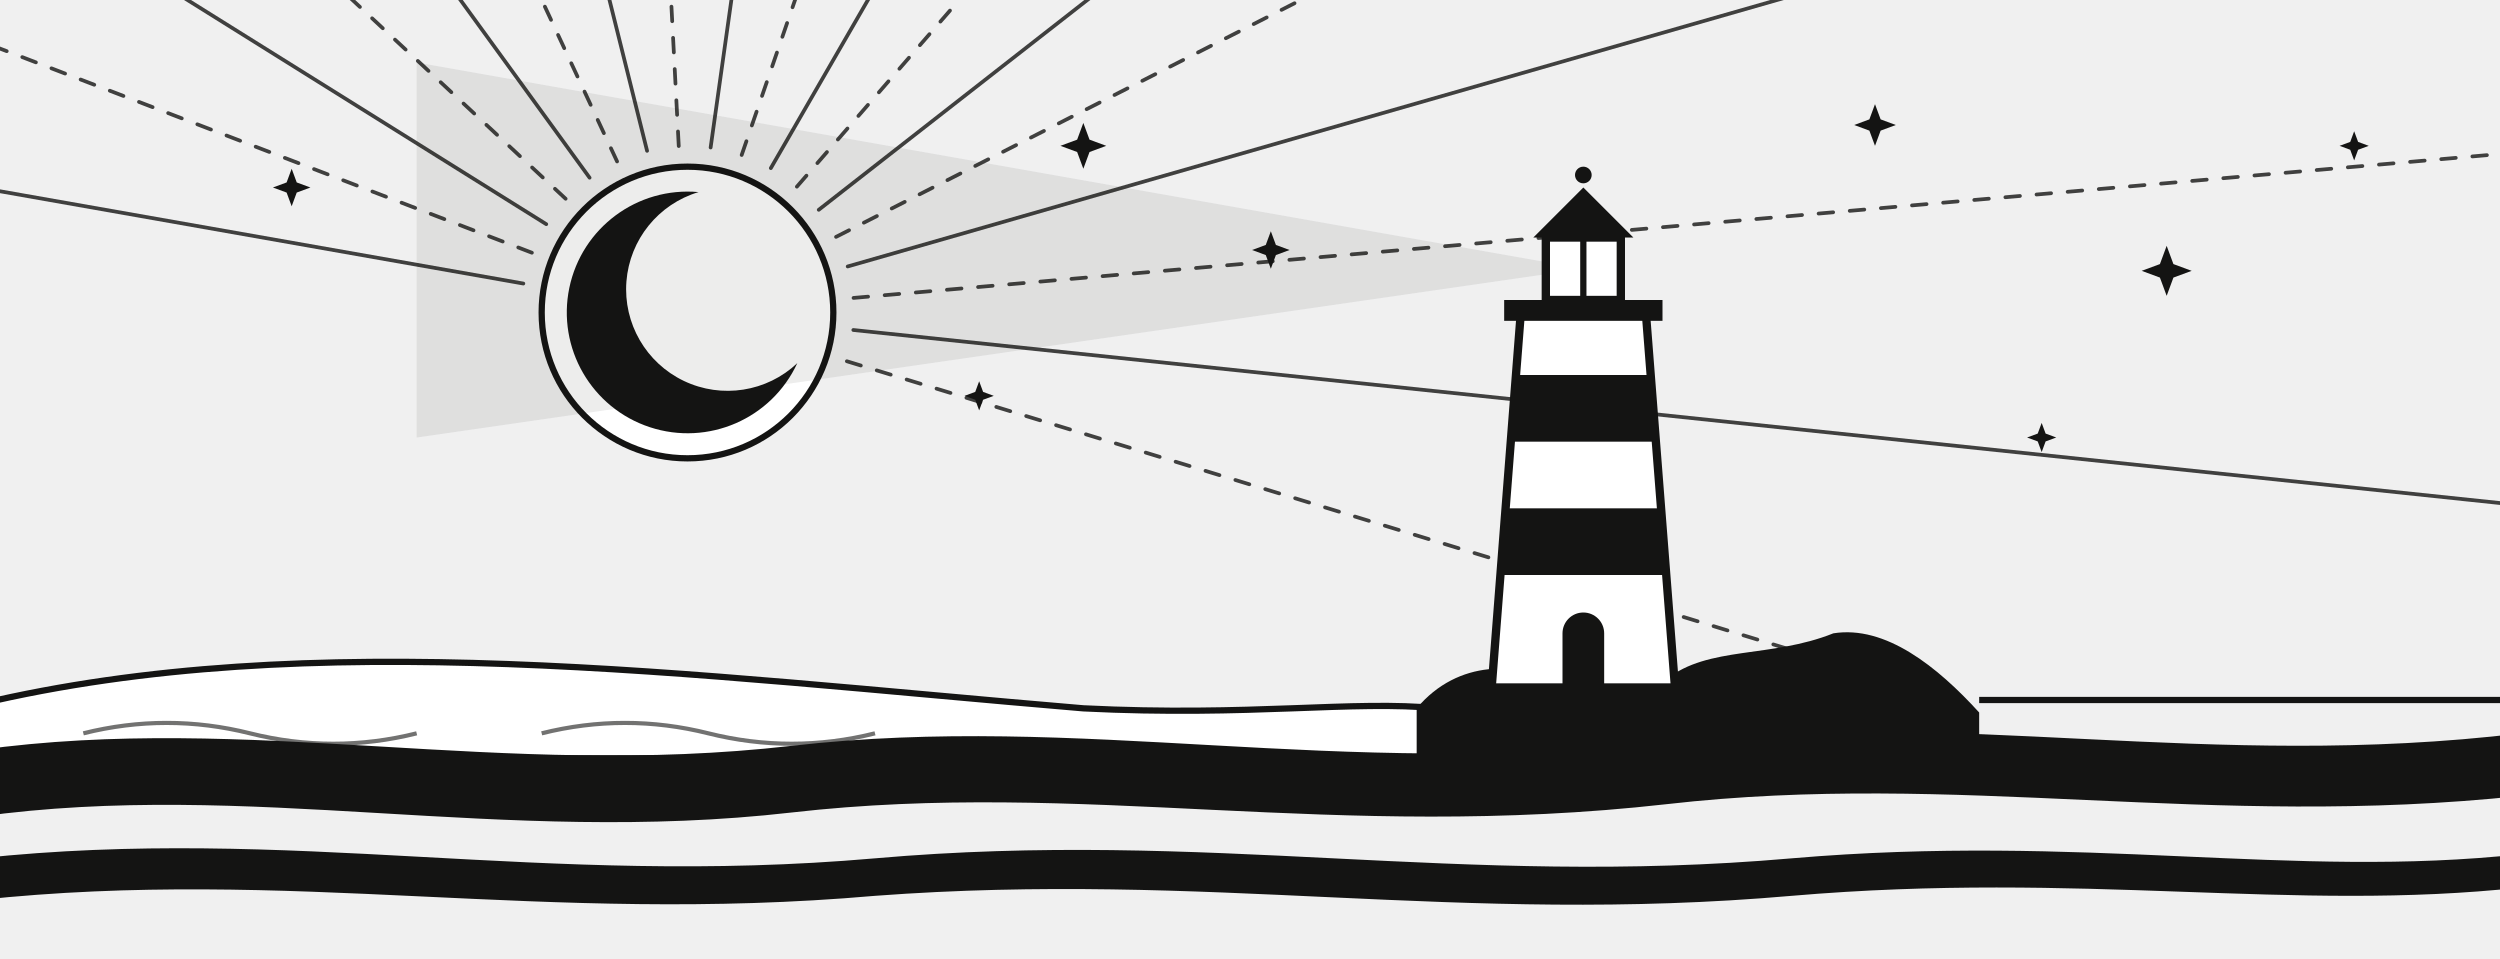
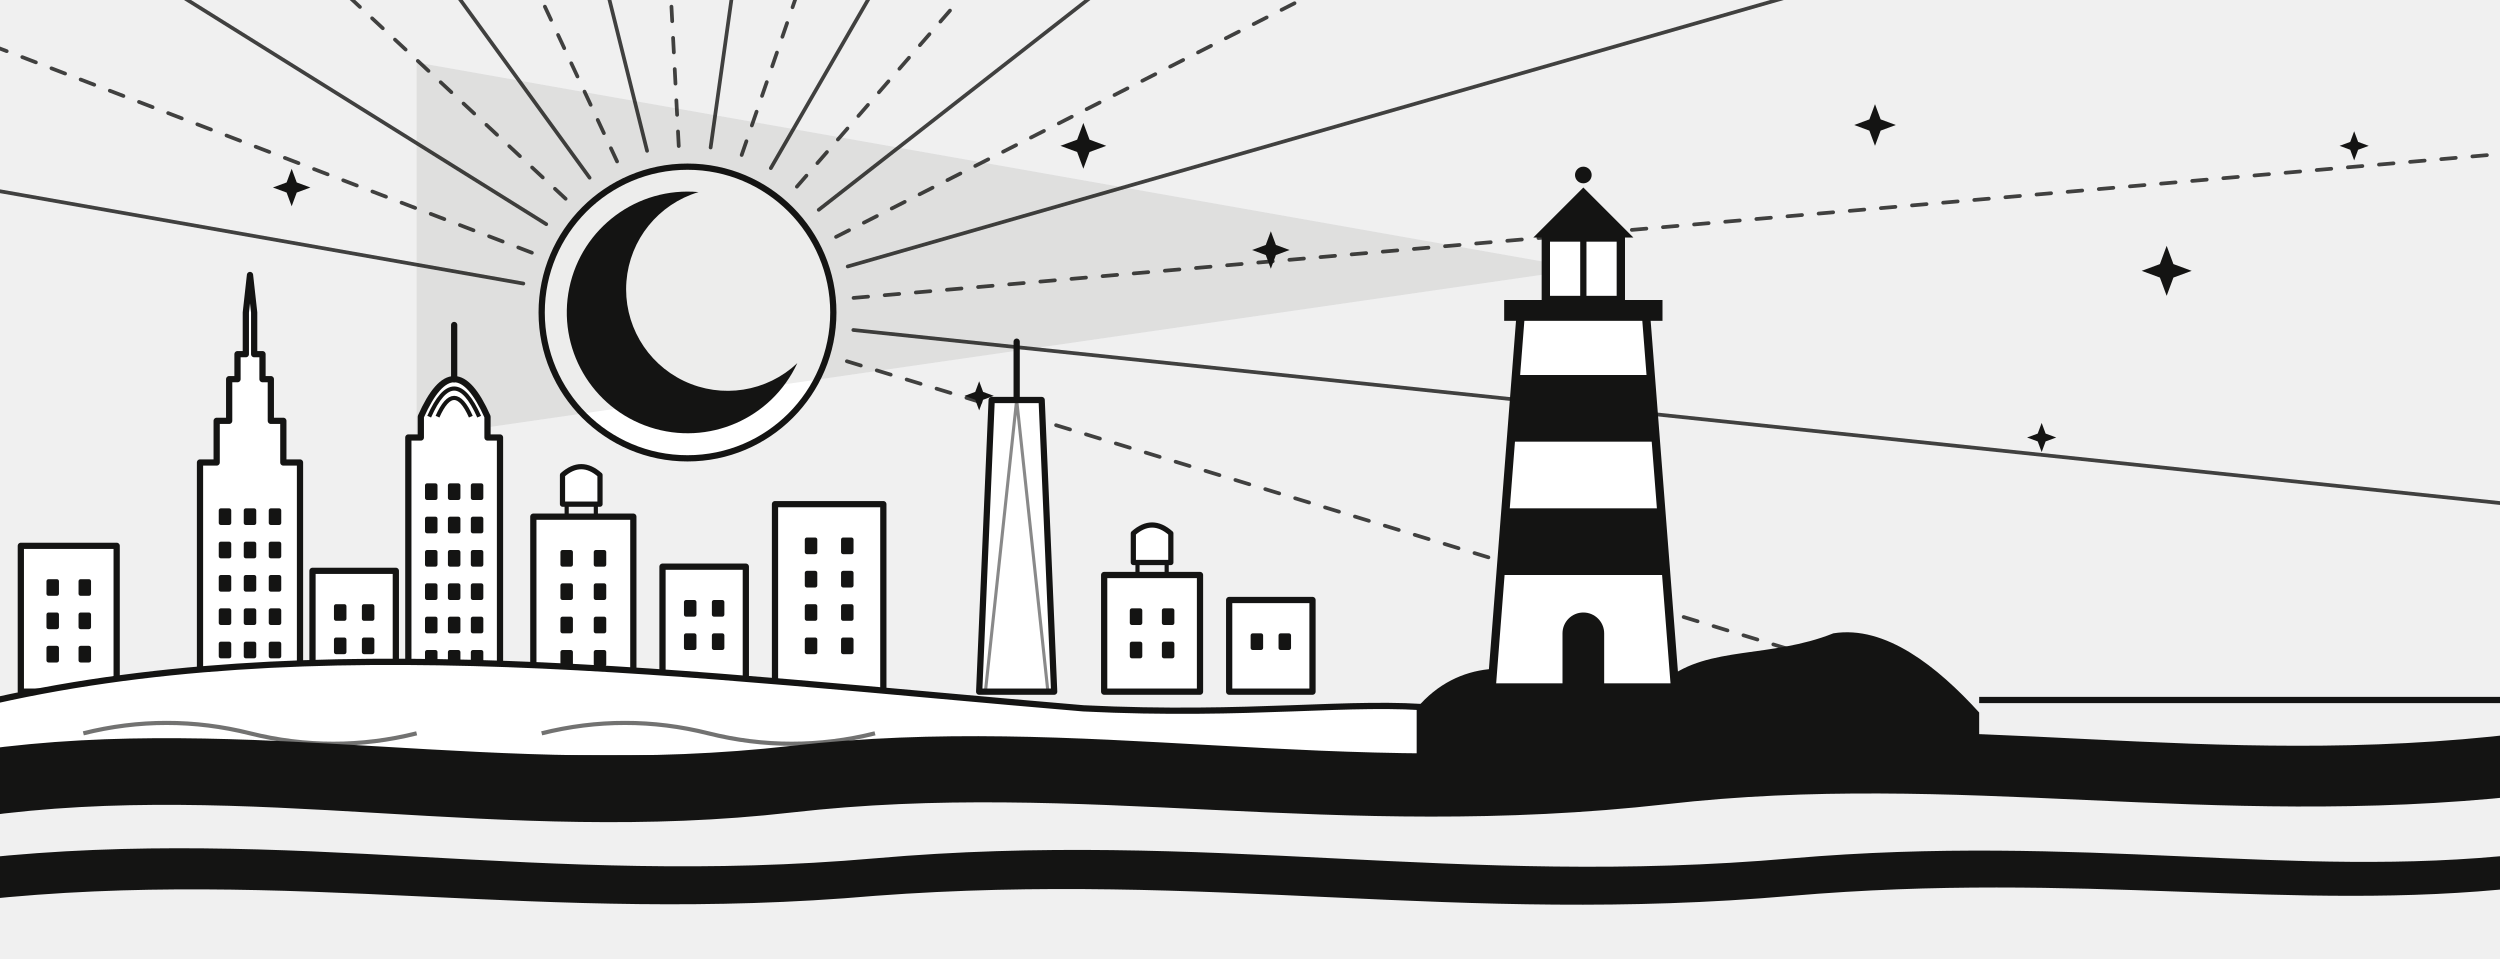
<svg xmlns="http://www.w3.org/2000/svg" role="img" aria-label="Black ink illustration of a striped lighthouse on a rocky shore under a crescent moon and stars" viewBox="0 0 1200 460" preserveAspectRatio="xMidYMax slice">
  <clipPath id="sky">
    <rect width="1200" height="335" />
  </clipPath>
  <g clip-path="url(#sky)">
    <g class="rays">
      <line x1="251.2" y1="136.1" x2="-556.3" y2="-6.3" stroke="#141413" stroke-width="1.8" stroke-linecap="round" opacity=".8" />
      <line x1="255.3" y1="121.3" x2="-510.2" y2="-172.5" stroke="#141413" stroke-width="1.8" stroke-linecap="round" stroke-dasharray="7 8" opacity=".8" />
      <line x1="262.2" y1="107.6" x2="-433.2" y2="-326.9" stroke="#141413" stroke-width="1.8" stroke-linecap="round" opacity=".8" />
      <line x1="271.5" y1="95.4" x2="-328.2" y2="-463.8" stroke="#141413" stroke-width="1.8" stroke-linecap="round" stroke-dasharray="7 8" opacity=".8" />
      <line x1="283.0" y1="85.3" x2="-199.0" y2="-578.1" stroke="#141413" stroke-width="1.8" stroke-linecap="round" opacity=".8" />
      <line x1="296.2" y1="77.5" x2="-50.4" y2="-665.7" stroke="#141413" stroke-width="1.8" stroke-linecap="round" stroke-dasharray="7 8" opacity=".8" />
      <line x1="310.6" y1="72.4" x2="112.3" y2="-723.3" stroke="#141413" stroke-width="1.8" stroke-linecap="round" opacity=".8" />
      <line x1="325.8" y1="70.1" x2="282.9" y2="-748.8" stroke="#141413" stroke-width="1.8" stroke-linecap="round" stroke-dasharray="7 8" opacity=".8" />
      <line x1="341.1" y1="70.8" x2="455.3" y2="-741.2" stroke="#141413" stroke-width="1.8" stroke-linecap="round" opacity=".8" />
      <line x1="356.0" y1="74.4" x2="623.0" y2="-701.0" stroke="#141413" stroke-width="1.8" stroke-linecap="round" stroke-dasharray="7 8" opacity=".8" />
      <line x1="370.0" y1="80.7" x2="780.0" y2="-629.4" stroke="#141413" stroke-width="1.8" stroke-linecap="round" opacity=".8" />
      <line x1="382.5" y1="89.6" x2="920.5" y2="-529.2" stroke="#141413" stroke-width="1.8" stroke-linecap="round" stroke-dasharray="7 8" opacity=".8" />
      <line x1="393.0" y1="100.7" x2="1039.2" y2="-404.1" stroke="#141413" stroke-width="1.8" stroke-linecap="round" opacity=".8" />
      <line x1="401.3" y1="113.7" x2="1131.9" y2="-258.6" stroke="#141413" stroke-width="1.8" stroke-linecap="round" stroke-dasharray="7 8" opacity=".8" />
      <line x1="406.9" y1="127.9" x2="1195.1" y2="-98.1" stroke="#141413" stroke-width="1.8" stroke-linecap="round" opacity=".8" />
      <line x1="409.7" y1="143.0" x2="1226.6" y2="71.6" stroke="#141413" stroke-width="1.8" stroke-linecap="round" stroke-dasharray="7 8" opacity=".8" />
      <line x1="409.6" y1="158.4" x2="1225.1" y2="244.1" stroke="#141413" stroke-width="1.8" stroke-linecap="round" opacity=".8" />
      <line x1="406.5" y1="173.4" x2="1190.7" y2="413.1" stroke="#141413" stroke-width="1.8" stroke-linecap="round" stroke-dasharray="7 8" opacity=".8" />
    </g>
  </g>
  <circle cx="330" cy="150" r="70" fill="#FFFFFF" stroke="#141413" stroke-width="3" />
  <path d="M363.5 102.6 A58 58 0 1 0 363.5 197.4 A48.72 48.72 0 1 1 363.5 102.6Z" fill="#141413" transform="rotate(-30 330 150)" />
  <path class="tw" style="--d:0.0s" d="M520,59 L522.97,67.03 L531,70 L522.97,72.97 L520,81 L517.03,72.97 L509,70 L517.03,67.03 Z" fill="#141413" />
  <path class="tw" style="--d:0.7s" d="M610,111 L612.43,117.57 L619,120 L612.43,122.43 L610,129 L607.57,122.43 L601,120 L607.57,117.57 Z" fill="#141413" />
  <path class="tw" style="--d:1.4s" d="M140,81 L142.43,87.57 L149,90 L142.43,92.43 L140,99 L137.57,92.43 L131,90 L137.57,87.57 Z" fill="#141413" />
  <path class="tw" style="--d:2.1s" d="M900,50 L902.7,57.3 L910,60 L902.7,62.7 L900,70 L897.3,62.7 L890,60 L897.3,57.3 Z" fill="#141413" />
  <path class="tw" style="--d:2.8s" d="M1040,118 L1043.24,126.76 L1052,130 L1043.24,133.24 L1040,142 L1036.76,133.24 L1028,130 L1036.76,126.76 Z" fill="#141413" />
  <path class="tw" style="--d:3.5s" d="M1130,63 L1131.89,68.11 L1137,70 L1131.89,71.89 L1130,77 L1128.11,71.89 L1123,70 L1128.11,68.11 Z" fill="#141413" />
  <path class="tw" style="--d:4.2s" d="M470,183 L471.89,188.11 L477,190 L471.89,191.89 L470,197 L468.11,191.89 L463,190 L468.11,188.11 Z" fill="#141413" />
  <path class="tw" style="--d:4.9s" d="M980,203 L981.89,208.11 L987,210 L981.89,211.89 L980,217 L978.11,211.89 L973,210 L978.11,208.11 Z" fill="#141413" />
  <path class="beam" d="M760,129 L200,30 L200,210 Z" fill="#141413" opacity=".08" />
+   <g class="nyc">
+     <path d="M10,332 V262  H56 V332 Z" fill="#FFFFFF" stroke="#141413" stroke-width="3" stroke-linejoin="round" />
+     <rect x="22.3" y="278.0" width="6" height="8" rx="1" fill="#141413" />
+     <rect x="37.7" y="278.0" width="6" height="8" rx="1" fill="#141413" />
+     <rect class="win" x="22.3" y="294.0" width="6" height="8" rx="1" fill="#141413" />
+     <rect x="37.7" y="294.0" width="6" height="8" rx="1" fill="#141413" />
+     <rect x="22.3" y="310.0" width="6" height="8" rx="1" fill="#141413" />
+     <rect x="37.7" y="310.0" width="6" height="8" rx="1" fill="#141413" />
+     <path d="M150,332 V274  H190 V332 Z" fill="#FFFFFF" stroke="#141413" stroke-width="3" stroke-linejoin="round" />
+     <rect x="160.3" y="290.0" width="6" height="8" rx="1" fill="#141413" />
+     <rect x="173.7" y="290.0" width="6" height="8" rx="1" fill="#141413" />
+     <rect class="win" x="160.3" y="306.0" width="6" height="8" rx="1" fill="#141413" />
+     <rect x="173.7" y="306.0" width="6" height="8" rx="1" fill="#141413" />
+     <path d="M256,332 V248  H304 V332 Z" fill="#FFFFFF" stroke="#141413" stroke-width="3" stroke-linejoin="round" />
+     <rect x="269.0" y="264.0" width="6" height="8" rx="1" fill="#141413" />
+     <rect x="285.0" y="264.0" width="6" height="8" rx="1" fill="#141413" />
+     <rect class="win" x="269.0" y="280.0" width="6" height="8" rx="1" fill="#141413" />
+     <rect x="285.0" y="280.0" width="6" height="8" rx="1" fill="#141413" />
+     <rect x="269.0" y="296.0" width="6" height="8" rx="1" fill="#141413" />
+     <rect x="285.0" y="296.0" width="6" height="8" rx="1" fill="#141413" />
+     <rect x="269.0" y="312.0" width="6" height="8" rx="1" fill="#141413" />
+     <rect x="285.0" y="312.0" width="6" height="8" rx="1" fill="#141413" />
+     <path d="M318,332 V272  H358 V332 Z" fill="#FFFFFF" stroke="#141413" stroke-width="3" stroke-linejoin="round" />
+     <rect x="328.3" y="288.0" width="6" height="8" rx="1" fill="#141413" />
+     <rect x="341.7" y="288.0" width="6" height="8" rx="1" fill="#141413" />
+     <rect class="win" x="328.3" y="304.0" width="6" height="8" rx="1" fill="#141413" />
+     <rect x="341.7" y="304.0" width="6" height="8" rx="1" fill="#141413" />
+     <path d="M372,332 V242  H424 V332 Z" fill="#FFFFFF" stroke="#141413" stroke-width="3" stroke-linejoin="round" />
+     <rect x="386.3" y="258.0" width="6" height="8" rx="1" fill="#141413" />
+     <rect x="403.7" y="258.0" width="6" height="8" rx="1" fill="#141413" />
+     <rect class="win" x="386.3" y="274.0" width="6" height="8" rx="1" fill="#141413" />
+     <rect x="403.7" y="274.0" width="6" height="8" rx="1" fill="#141413" />
+     <rect x="386.3" y="290.0" width="6" height="8" rx="1" fill="#141413" />
+     <rect x="403.7" y="290.0" width="6" height="8" rx="1" fill="#141413" />
+     <rect x="386.3" y="306.0" width="6" height="8" rx="1" fill="#141413" />
+     <rect x="403.7" y="306.0" width="6" height="8" rx="1" fill="#141413" />
+     <path d="M530,332 V276  H576 V332 Z" fill="#FFFFFF" stroke="#141413" stroke-width="3" stroke-linejoin="round" />
+     <rect x="542.3" y="292.0" width="6" height="8" rx="1" fill="#141413" />
+     <rect x="557.7" y="292.0" width="6" height="8" rx="1" fill="#141413" />
+     <rect class="win" x="542.3" y="308.0" width="6" height="8" rx="1" fill="#141413" />
+     <rect x="557.7" y="308.0" width="6" height="8" rx="1" fill="#141413" />
+     <path d="M590,332 V288  H630 V332 Z" fill="#FFFFFF" stroke="#141413" stroke-width="3" stroke-linejoin="round" />
+     <rect x="600.3" y="304.0" width="6" height="8" rx="1" fill="#141413" />
+     <rect x="613.7" y="304.0" width="6" height="8" rx="1" fill="#141413" />
+     <path d="M96,332 V222 H104 V202 H110 V182 H114 V170 H118 V150 L120,132 L122,150 V170 H126 V182 H130 V202 H136 V222 H144 V332 Z" fill="#FFFFFF" stroke="#141413" stroke-width="3" stroke-linejoin="round" />
+     <rect x="105.0" y="244.0" width="6" height="8" rx="1" fill="#141413" />
+     <rect x="117.0" y="244.0" width="6" height="8" rx="1" fill="#141413" />
+     <rect x="129.0" y="244.0" width="6" height="8" rx="1" fill="#141413" />
+     <rect x="105.0" y="260.0" width="6" height="8" rx="1" fill="#141413" />
+     <rect x="117.0" y="260.0" width="6" height="8" rx="1" fill="#141413" />
+     <rect x="129.0" y="260.0" width="6" height="8" rx="1" fill="#141413" />
+     <rect x="105.0" y="276.0" width="6" height="8" rx="1" fill="#141413" />
+     <rect class="win" x="117.0" y="276.0" width="6" height="8" rx="1" fill="#141413" />
+     <rect x="129.0" y="276.0" width="6" height="8" rx="1" fill="#141413" />
+     <rect x="105.0" y="292.0" width="6" height="8" rx="1" fill="#141413" />
+     <rect x="117.0" y="292.0" width="6" height="8" rx="1" fill="#141413" />
+     <rect x="129.0" y="292.0" width="6" height="8" rx="1" fill="#141413" />
+     <rect x="105.0" y="308.0" width="6" height="8" rx="1" fill="#141413" />
+     <rect x="117.0" y="308.0" width="6" height="8" rx="1" fill="#141413" />
+     <rect class="win" x="129.0" y="308.0" width="6" height="8" rx="1" fill="#141413" />
+     <path d="M196,332 V210 H202 V200 Q218,164 234,200 V210 H240 V332 Z" fill="#FFFFFF" stroke="#141413" stroke-width="3" stroke-linejoin="round" />
+     <path d="M202,200 Q218,164 234,200" fill="none" stroke="#141413" stroke-width="2" />
+     <path d="M206,200 Q218,173 230,200" fill="none" stroke="#141413" stroke-width="2" />
+     <path d="M210,200 Q218,182 226,200" fill="none" stroke="#141413" stroke-width="2" />
+     <line x1="218" y1="182" x2="218" y2="156" stroke="#141413" stroke-width="3" stroke-linecap="round" />
+     <rect x="204.0" y="232.0" width="6" height="8" rx="1" fill="#141413" />
+     <rect x="215.0" y="232.0" width="6" height="8" rx="1" fill="#141413" />
+     <rect x="226.0" y="232.0" width="6" height="8" rx="1" fill="#141413" />
+     <rect x="204.0" y="248.0" width="6" height="8" rx="1" fill="#141413" />
+     <rect x="215.0" y="248.0" width="6" height="8" rx="1" fill="#141413" />
+     <rect x="226.0" y="248.0" width="6" height="8" rx="1" fill="#141413" />
+     <rect x="204.0" y="264.0" width="6" height="8" rx="1" fill="#141413" />
+     <rect x="215.0" y="264.0" width="6" height="8" rx="1" fill="#141413" />
+     <rect x="226.0" y="264.0" width="6" height="8" rx="1" fill="#141413" />
+     <rect class="win" x="204.0" y="280.0" width="6" height="8" rx="1" fill="#141413" />
+     <rect x="215.0" y="280.0" width="6" height="8" rx="1" fill="#141413" />
+     <rect x="226.0" y="280.0" width="6" height="8" rx="1" fill="#141413" />
+     <rect x="204.0" y="296.0" width="6" height="8" rx="1" fill="#141413" />
+     <rect x="215.0" y="296.0" width="6" height="8" rx="1" fill="#141413" />
+     <rect x="226.0" y="296.0" width="6" height="8" rx="1" fill="#141413" />
+     <rect x="204.0" y="312.0" width="6" height="8" rx="1" fill="#141413" />
+     <rect x="215.0" y="312.0" width="6" height="8" rx="1" fill="#141413" />
+     <rect x="226.0" y="312.0" width="6" height="8" rx="1" fill="#141413" />
+     <path d="M470,332 L476,192 L500,192 L506,332 Z" fill="#FFFFFF" stroke="#141413" stroke-width="3" stroke-linejoin="round" />
+     <line x1="488" y1="192" x2="488" y2="164" stroke="#141413" stroke-width="3" stroke-linecap="round" />
+     <path d="M488,192 L473,332 M488,192 L503,332" stroke="#141413" stroke-width="1.5" opacity=".5" />
+     <path d="M272,248 v-6 M286,248 v-6" stroke="#141413" stroke-width="2" />
+     <path d="M270,242 h18 v-14 q-9,-8 -18,0 Z" fill="#FFFFFF" stroke="#141413" stroke-width="2.5" stroke-linejoin="round" />
+     <path d="M546,276 v-6 M560,276 v-6" stroke="#141413" stroke-width="2" />
+     <path d="M544,270 h18 v-14 q-9,-8 -18,0 Z" fill="#FFFFFF" stroke="#141413" stroke-width="2.5" stroke-linejoin="round" />
+   </g>
  <path d="M-10,338 C150,300 330,324 520,340 C600,344 650,336 690,340 L690,364 L-10,364 Z" fill="#FFFFFF" stroke="#141413" stroke-width="3" />
  <path d="M40,352 q40 -10 80 0 t80 0" fill="none" stroke="#141413" stroke-width="2" opacity=".6" />
  <path d="M260,352 q40 -10 80 0 t80 0" fill="none" stroke="#141413" stroke-width="2" opacity=".6" />
  <path d="M680,340 C700,316 730,318 745,328 L800,326 C820,310 850,316 880,304 C905,300 930,320 950,342 L950,364 L680,364 Z" fill="#141413" />
  <path d="M716,330 L730,150 L790,150 L804,330 Z" fill="#FFFFFF" stroke="#141413" stroke-width="4" stroke-linejoin="round" />
  <path d="M727.7,180 L792.3,180 L794.8,212 L725.2,212 Z" fill="#141413" />
  <path d="M722.7,244 L797.3,244 L799.8,276 L720.2,276 Z" fill="#141413" />
  <path d="M750,330 V304 A10 10 0 0 1 770,304 V330Z" fill="#141413" />
  <rect x="722" y="144" width="76" height="10" fill="#141413" />
  <rect x="742" y="114" width="36" height="30" fill="#FFFFFF" stroke="#141413" stroke-width="4" />
  <line x1="760" y1="114" x2="760" y2="144" stroke="#141413" stroke-width="3" />
  <path d="M736,114 L760,90 L784,114 Z" fill="#141413" />
  <circle cx="760" cy="84" r="4" fill="#141413" />
  <path d="M-10,360 C120,342 240,374 380,358 C520,342 640,374 800,356 C940,340 1060,370 1210,352 L1210,382 C1060,398 940,370 800,386 C640,404 520,374 380,390 C240,406 120,374 -10,392 Z" fill="#141413" />
  <path d="M-10,412 C140,396 260,426 420,412 C580,398 700,426 860,412 C1000,400 1100,422 1210,410 L1210,426 C1100,438 1000,418 860,430 C700,444 580,418 420,430 C260,444 140,416 -10,432 Z" fill="#141413" />
  <path d="M950,336 H1210" stroke="#141413" stroke-width="3" />
</svg>
